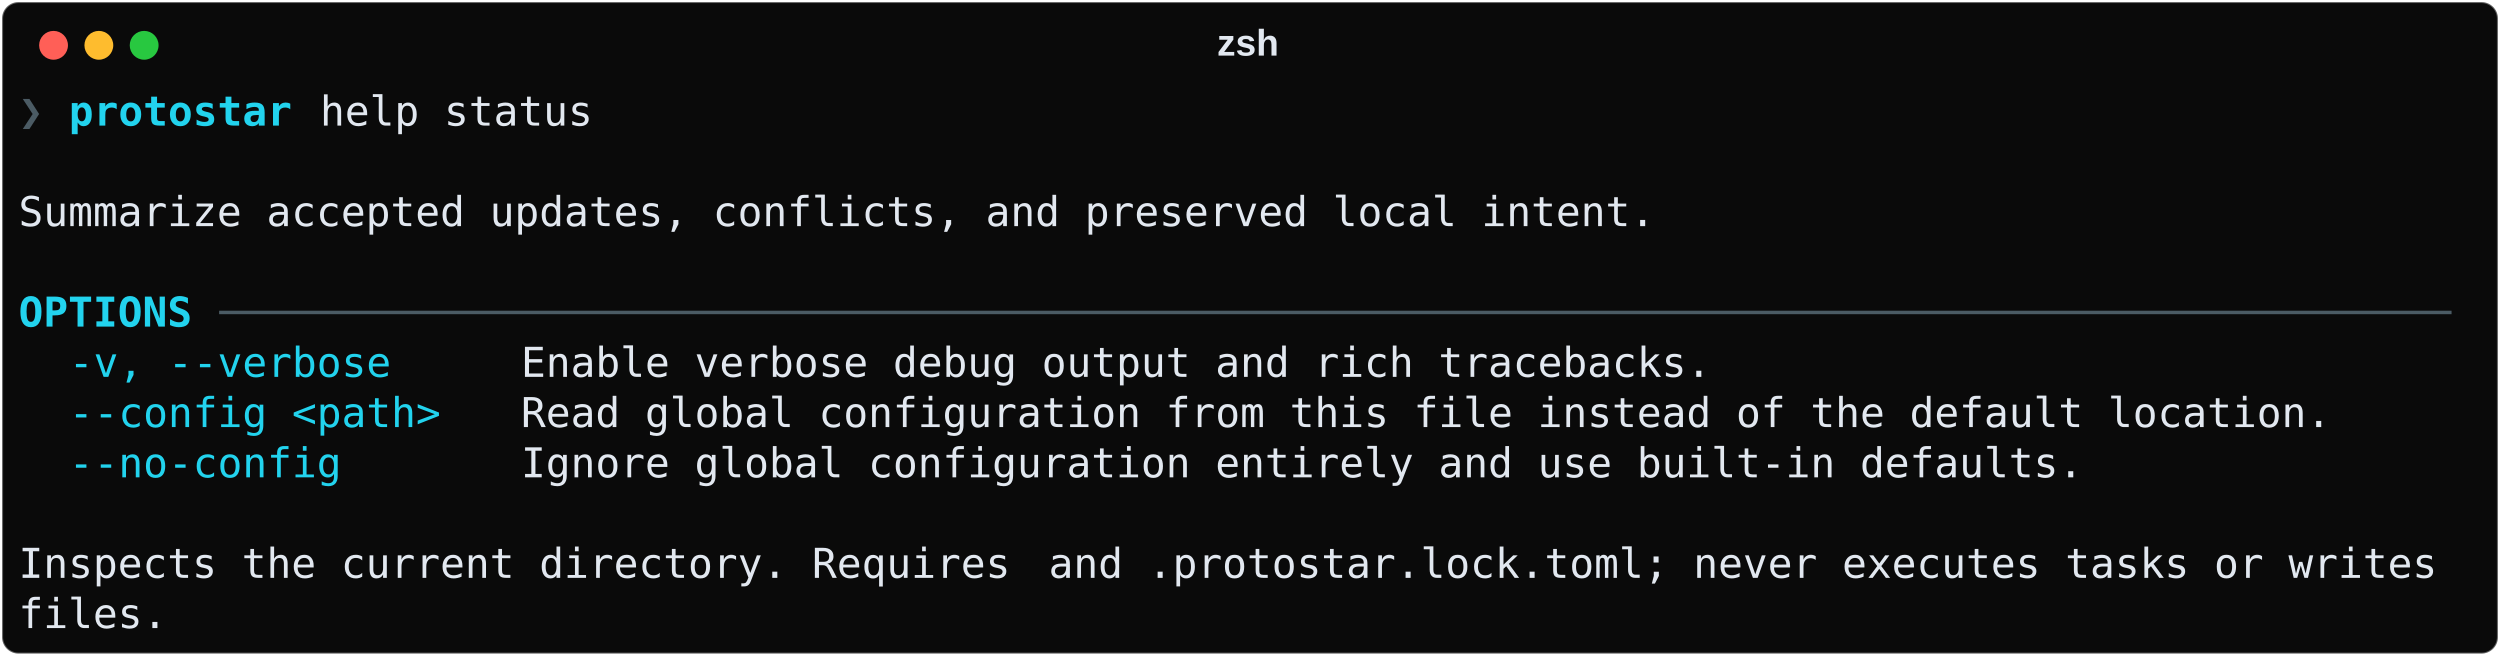
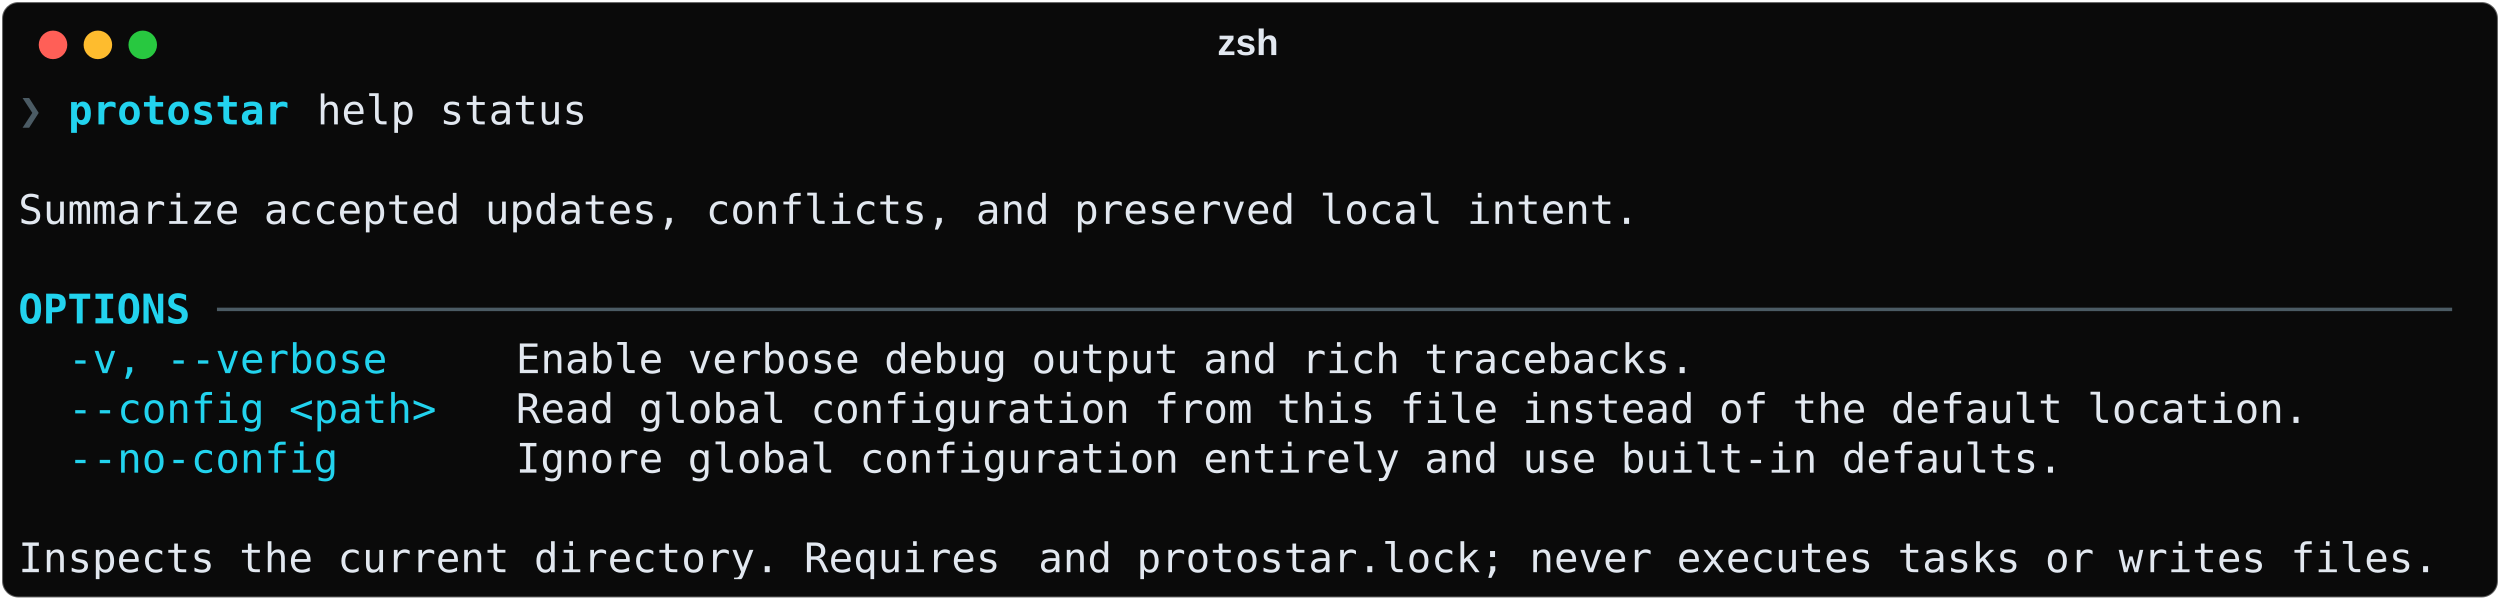
- <svg xmlns="http://www.w3.org/2000/svg" class="rich-terminal" viewBox="0 0 1214 318.4">
+ <svg xmlns="http://www.w3.org/2000/svg" class="rich-terminal" viewBox="0 0 1226 294.0">
  <style>

    @font-face {
        font-family: "Fira Code";
        src: local("FiraCode-Regular"),
                url("https://cdnjs.cloudflare.com/ajax/libs/firacode/6.2.0/woff2/FiraCode-Regular.woff2") format("woff2"),
                url("https://cdnjs.cloudflare.com/ajax/libs/firacode/6.2.0/woff/FiraCode-Regular.woff") format("woff");
        font-style: normal;
        font-weight: 400;
    }
    @font-face {
        font-family: "Fira Code";
        src: local("FiraCode-Bold"),
                url("https://cdnjs.cloudflare.com/ajax/libs/firacode/6.2.0/woff2/FiraCode-Bold.woff2") format("woff2"),
                url("https://cdnjs.cloudflare.com/ajax/libs/firacode/6.2.0/woff/FiraCode-Bold.woff") format("woff");
        font-style: bold;
        font-weight: 700;
    }

    .cli_status_help-matrix {
        font-family: Fira Code, monospace;
        font-size: 20px;
        line-height: 24.4px;
        font-variant-east-asian: full-width;
    }

    .cli_status_help-title {
        font-size: 18px;
        font-weight: bold;
        font-family: arial;
    }

    .cli_status_help-r1 { fill: #4b5b64 }
.cli_status_help-r2 { fill: #22d3ee;font-weight: bold }
.cli_status_help-r3 { fill: #e2e8f0 }
.cli_status_help-r4 { fill: #22d3ee }
    </style>
  <defs>
    <clipPath id="cli_status_help-clip-terminal">
-       <rect x="0" y="0" width="1194.6" height="267.4" />
+       <rect x="0" y="0" width="1206.8" height="243.0" />
    </clipPath>
    <clipPath id="cli_status_help-line-0">
-       <rect x="0" y="1.5" width="1195.6" height="24.65" />
+       <rect x="0" y="1.5" width="1207.8" height="24.65" />
    </clipPath>
    <clipPath id="cli_status_help-line-1">
-       <rect x="0" y="25.9" width="1195.6" height="24.65" />
+       <rect x="0" y="25.9" width="1207.8" height="24.65" />
    </clipPath>
    <clipPath id="cli_status_help-line-2">
-       <rect x="0" y="50.3" width="1195.6" height="24.65" />
+       <rect x="0" y="50.3" width="1207.8" height="24.65" />
    </clipPath>
    <clipPath id="cli_status_help-line-3">
-       <rect x="0" y="74.7" width="1195.6" height="24.65" />
+       <rect x="0" y="74.7" width="1207.8" height="24.65" />
    </clipPath>
    <clipPath id="cli_status_help-line-4">
-       <rect x="0" y="99.1" width="1195.6" height="24.65" />
+       <rect x="0" y="99.1" width="1207.8" height="24.65" />
    </clipPath>
    <clipPath id="cli_status_help-line-5">
-       <rect x="0" y="123.5" width="1195.6" height="24.65" />
+       <rect x="0" y="123.5" width="1207.8" height="24.65" />
    </clipPath>
    <clipPath id="cli_status_help-line-6">
-       <rect x="0" y="147.9" width="1195.6" height="24.65" />
+       <rect x="0" y="147.9" width="1207.8" height="24.65" />
    </clipPath>
    <clipPath id="cli_status_help-line-7">
-       <rect x="0" y="172.3" width="1195.6" height="24.65" />
+       <rect x="0" y="172.3" width="1207.8" height="24.65" />
    </clipPath>
    <clipPath id="cli_status_help-line-8">
-       <rect x="0" y="196.7" width="1195.6" height="24.65" />
-     </clipPath>
-     <clipPath id="cli_status_help-line-9">
-       <rect x="0" y="221.1" width="1195.6" height="24.65" />
+       <rect x="0" y="196.7" width="1207.8" height="24.65" />
    </clipPath>
  </defs>
-   <rect fill="#0a0a0a" stroke="rgba(255,255,255,0.35)" stroke-width="1" x="1" y="1" width="1212" height="316.4" rx="8" />
-   <text class="cli_status_help-title" fill="#e2e8f0" text-anchor="middle" x="606" y="27">zsh</text>
+   <rect fill="#0a0a0a" stroke="rgba(255,255,255,0.35)" stroke-width="1" x="1" y="1" width="1224" height="292" rx="8" />
+   <text class="cli_status_help-title" fill="#e2e8f0" text-anchor="middle" x="612" y="27">zsh</text>
  <g transform="translate(26,22)">
    <circle cx="0" cy="0" r="7" fill="#ff5f57" />
    <circle cx="22" cy="0" r="7" fill="#febc2e" />
    <circle cx="44" cy="0" r="7" fill="#28c840" />
  </g>
  <g transform="translate(9, 41)" clip-path="url(#cli_status_help-clip-terminal)">
    <g class="cli_status_help-matrix">
      <text class="cli_status_help-r1" x="0" y="20" textLength="24.4" clip-path="url(#cli_status_help-line-0)">❯ </text>
      <text class="cli_status_help-r2" x="24.4" y="20" textLength="122" clip-path="url(#cli_status_help-line-0)">protostar </text>
      <text class="cli_status_help-r3" x="146.4" y="20" textLength="134.2" clip-path="url(#cli_status_help-line-0)">help status</text>
-       <text class="cli_status_help-r3" x="1195.6" y="20" textLength="12.2" clip-path="url(#cli_status_help-line-0)">
+       <text class="cli_status_help-r3" x="1207.8" y="20" textLength="12.2" clip-path="url(#cli_status_help-line-0)">
</text>
-       <text class="cli_status_help-r3" x="1195.6" y="44.4" textLength="12.2" clip-path="url(#cli_status_help-line-1)">
+       <text class="cli_status_help-r3" x="1207.8" y="44.4" textLength="12.2" clip-path="url(#cli_status_help-line-1)">
</text>
      <text class="cli_status_help-r3" x="0" y="68.8" textLength="805.2" clip-path="url(#cli_status_help-line-2)">Summarize accepted updates, conflicts, and preserved local intent.</text>
-       <text class="cli_status_help-r3" x="1195.6" y="68.8" textLength="12.2" clip-path="url(#cli_status_help-line-2)">
+       <text class="cli_status_help-r3" x="1207.8" y="68.8" textLength="12.2" clip-path="url(#cli_status_help-line-2)">
</text>
-       <text class="cli_status_help-r3" x="1195.6" y="93.2" textLength="12.2" clip-path="url(#cli_status_help-line-3)">
+       <text class="cli_status_help-r3" x="1207.8" y="93.2" textLength="12.2" clip-path="url(#cli_status_help-line-3)">
</text>
      <text class="cli_status_help-r2" x="0" y="117.6" textLength="85.4" clip-path="url(#cli_status_help-line-4)">OPTIONS</text>
-       <text class="cli_status_help-r1" x="97.6" y="117.6" textLength="1098" clip-path="url(#cli_status_help-line-4)">──────────────────────────────────────────────────────────────────────────────────────────</text>
-       <text class="cli_status_help-r3" x="1195.6" y="117.6" textLength="12.2" clip-path="url(#cli_status_help-line-4)">
+       <text class="cli_status_help-r1" x="97.6" y="117.6" textLength="1110.2" clip-path="url(#cli_status_help-line-4)">───────────────────────────────────────────────────────────────────────────────────────────</text>
+       <text class="cli_status_help-r3" x="1207.8" y="117.6" textLength="12.2" clip-path="url(#cli_status_help-line-4)">
</text>
      <text class="cli_status_help-r4" x="24.4" y="142" textLength="183" clip-path="url(#cli_status_help-line-5)">-v, --verbose  </text>
      <text class="cli_status_help-r3" x="244" y="142" textLength="890.6" clip-path="url(#cli_status_help-line-5)">Enable verbose debug output and rich tracebacks.                         </text>
-       <text class="cli_status_help-r3" x="1195.6" y="142" textLength="12.2" clip-path="url(#cli_status_help-line-5)">
+       <text class="cli_status_help-r3" x="1207.8" y="142" textLength="12.2" clip-path="url(#cli_status_help-line-5)">
</text>
      <text class="cli_status_help-r4" x="24.4" y="166.4" textLength="183" clip-path="url(#cli_status_help-line-6)">--config &lt;path&gt;</text>
      <text class="cli_status_help-r3" x="244" y="166.4" textLength="890.6" clip-path="url(#cli_status_help-line-6)">Read global configuration from this file instead of the default location.</text>
-       <text class="cli_status_help-r3" x="1195.6" y="166.4" textLength="12.2" clip-path="url(#cli_status_help-line-6)">
+       <text class="cli_status_help-r3" x="1207.8" y="166.4" textLength="12.2" clip-path="url(#cli_status_help-line-6)">
</text>
      <text class="cli_status_help-r4" x="24.4" y="190.8" textLength="183" clip-path="url(#cli_status_help-line-7)">--no-config    </text>
      <text class="cli_status_help-r3" x="244" y="190.8" textLength="890.6" clip-path="url(#cli_status_help-line-7)">Ignore global configuration entirely and use built-in defaults.          </text>
-       <text class="cli_status_help-r3" x="1195.6" y="190.8" textLength="12.2" clip-path="url(#cli_status_help-line-7)">
+       <text class="cli_status_help-r3" x="1207.8" y="190.8" textLength="12.2" clip-path="url(#cli_status_help-line-7)">
</text>
-       <text class="cli_status_help-r3" x="1195.6" y="215.2" textLength="12.2" clip-path="url(#cli_status_help-line-8)">
+       <text class="cli_status_help-r3" x="1207.8" y="215.2" textLength="12.2" clip-path="url(#cli_status_help-line-8)">
</text>
      <text class="cli_status_help-r3" x="0" y="239.6" textLength="500.2" clip-path="url(#cli_status_help-line-9)">Inspects the current directory. Requires </text>
-       <text class="cli_status_help-r3" x="500.2" y="239.6" textLength="695.4" clip-path="url(#cli_status_help-line-9)"> and .protostar.lock.toml; never executes tasks or writes</text>
-       <text class="cli_status_help-r3" x="1195.6" y="239.6" textLength="12.2" clip-path="url(#cli_status_help-line-9)">
- </text>
-       <text class="cli_status_help-r3" x="0" y="264" textLength="73.2" clip-path="url(#cli_status_help-line-10)">files.</text>
-       <text class="cli_status_help-r3" x="1195.6" y="264" textLength="12.2" clip-path="url(#cli_status_help-line-10)">
+       <text class="cli_status_help-r3" x="500.2" y="239.6" textLength="707.6" clip-path="url(#cli_status_help-line-9)"> and protostar.lock; never executes tasks or writes files.</text>
+       <text class="cli_status_help-r3" x="1207.8" y="239.6" textLength="12.2" clip-path="url(#cli_status_help-line-9)">
</text>
    </g>
  </g>
</svg>
